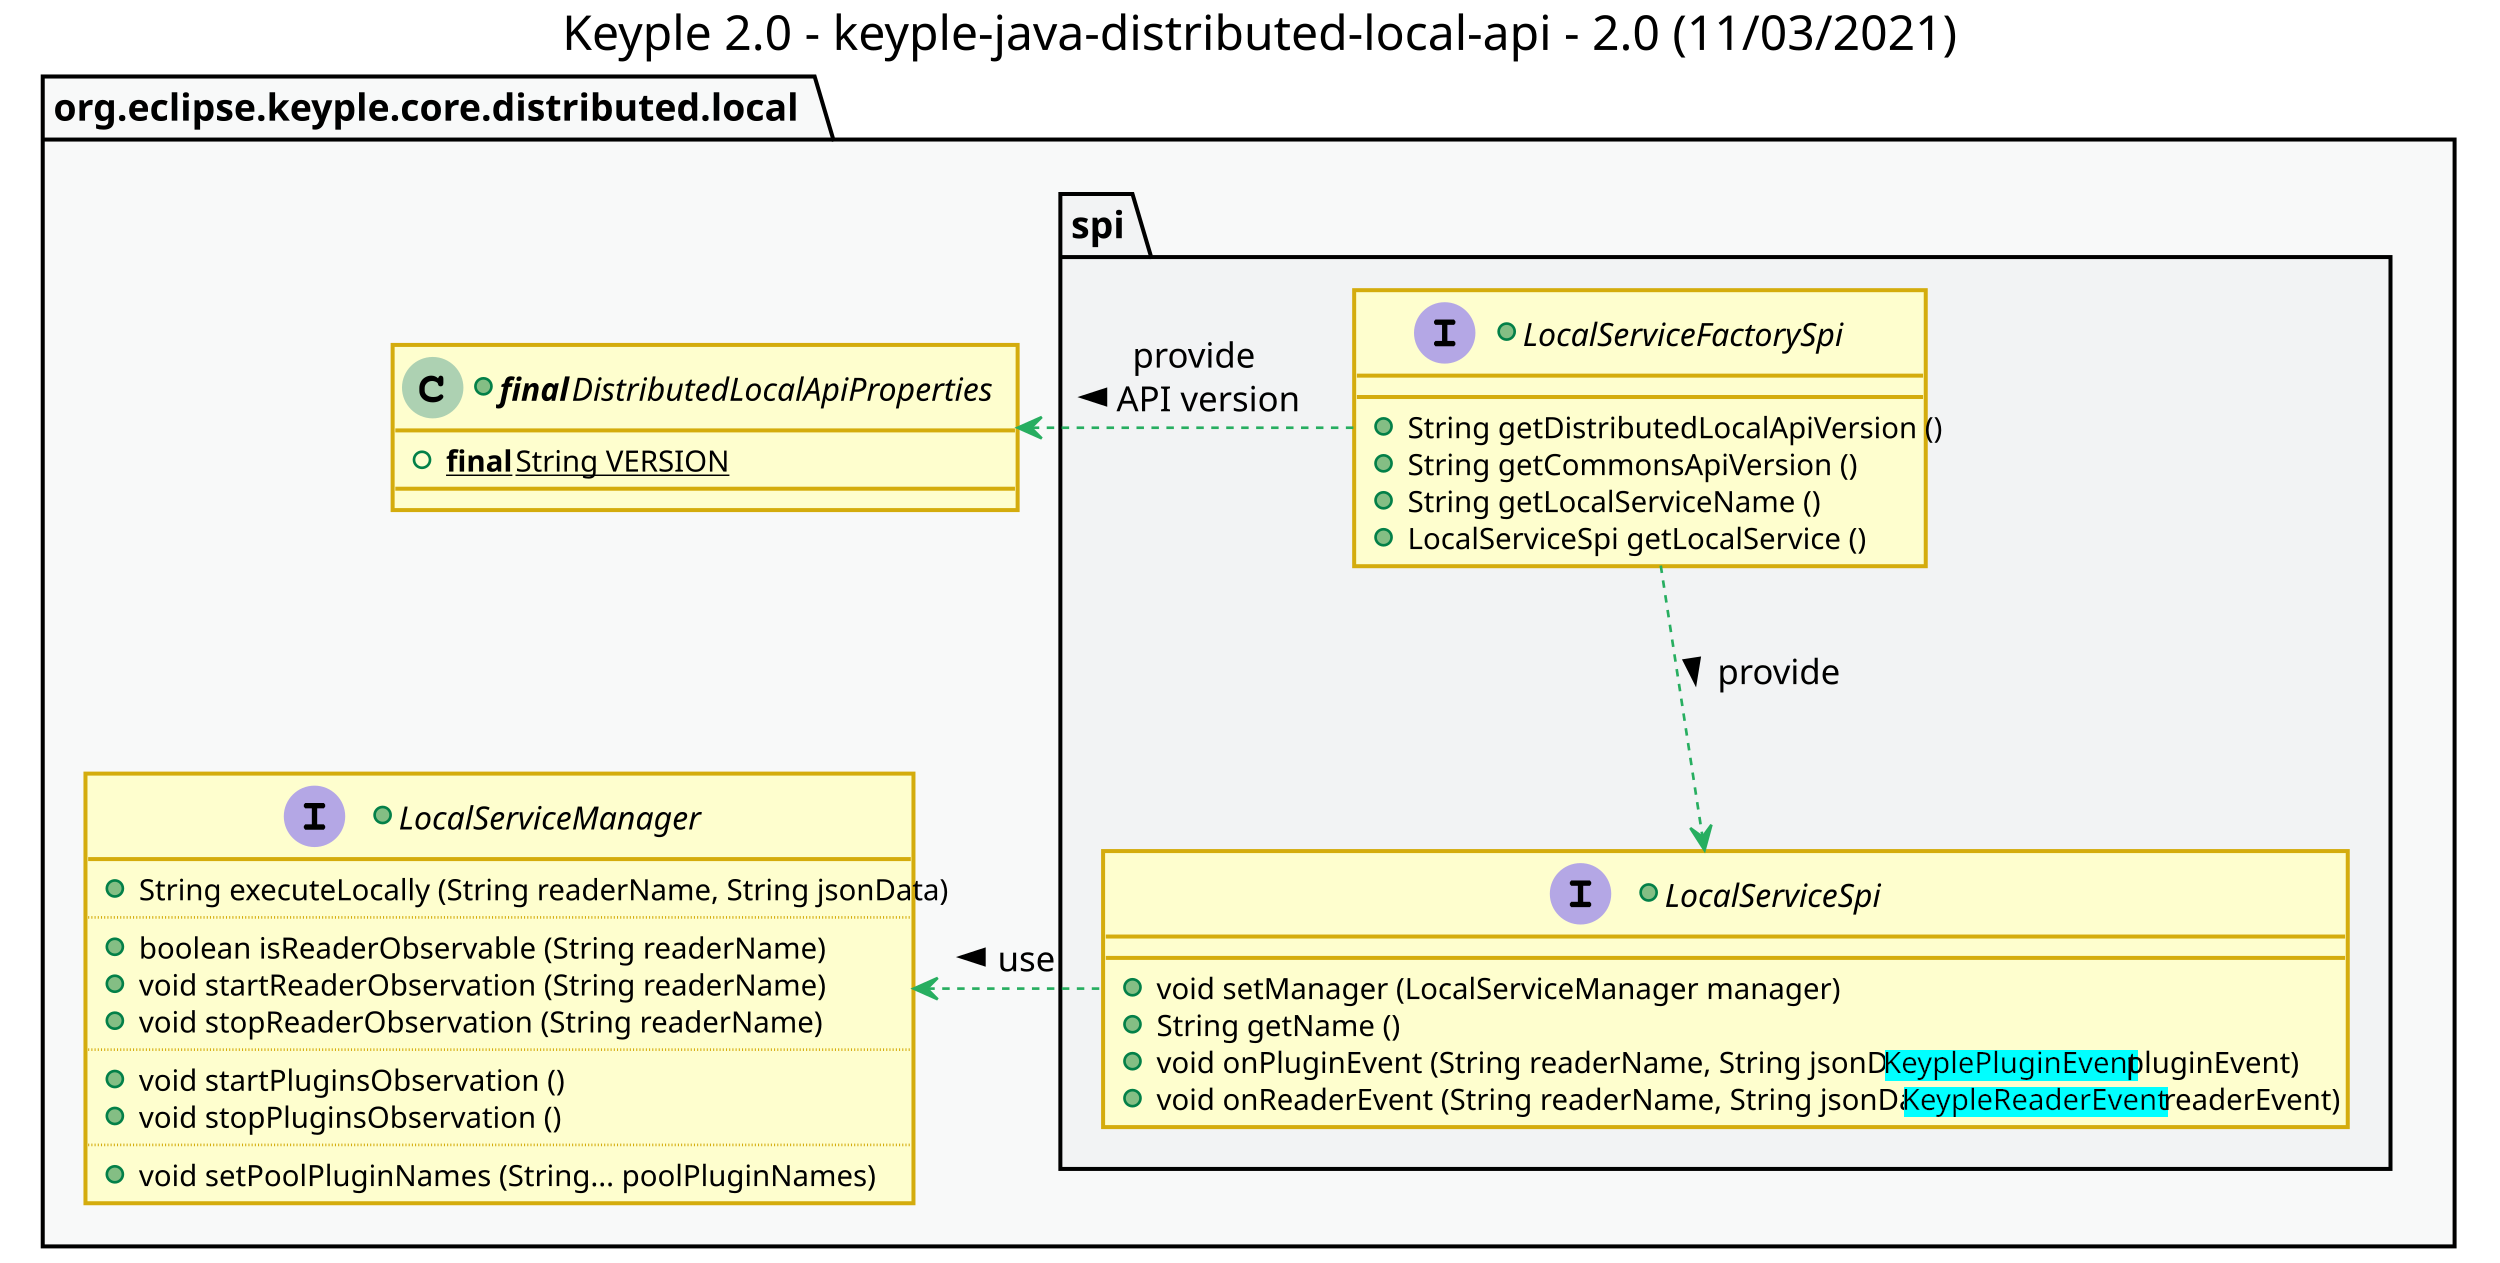
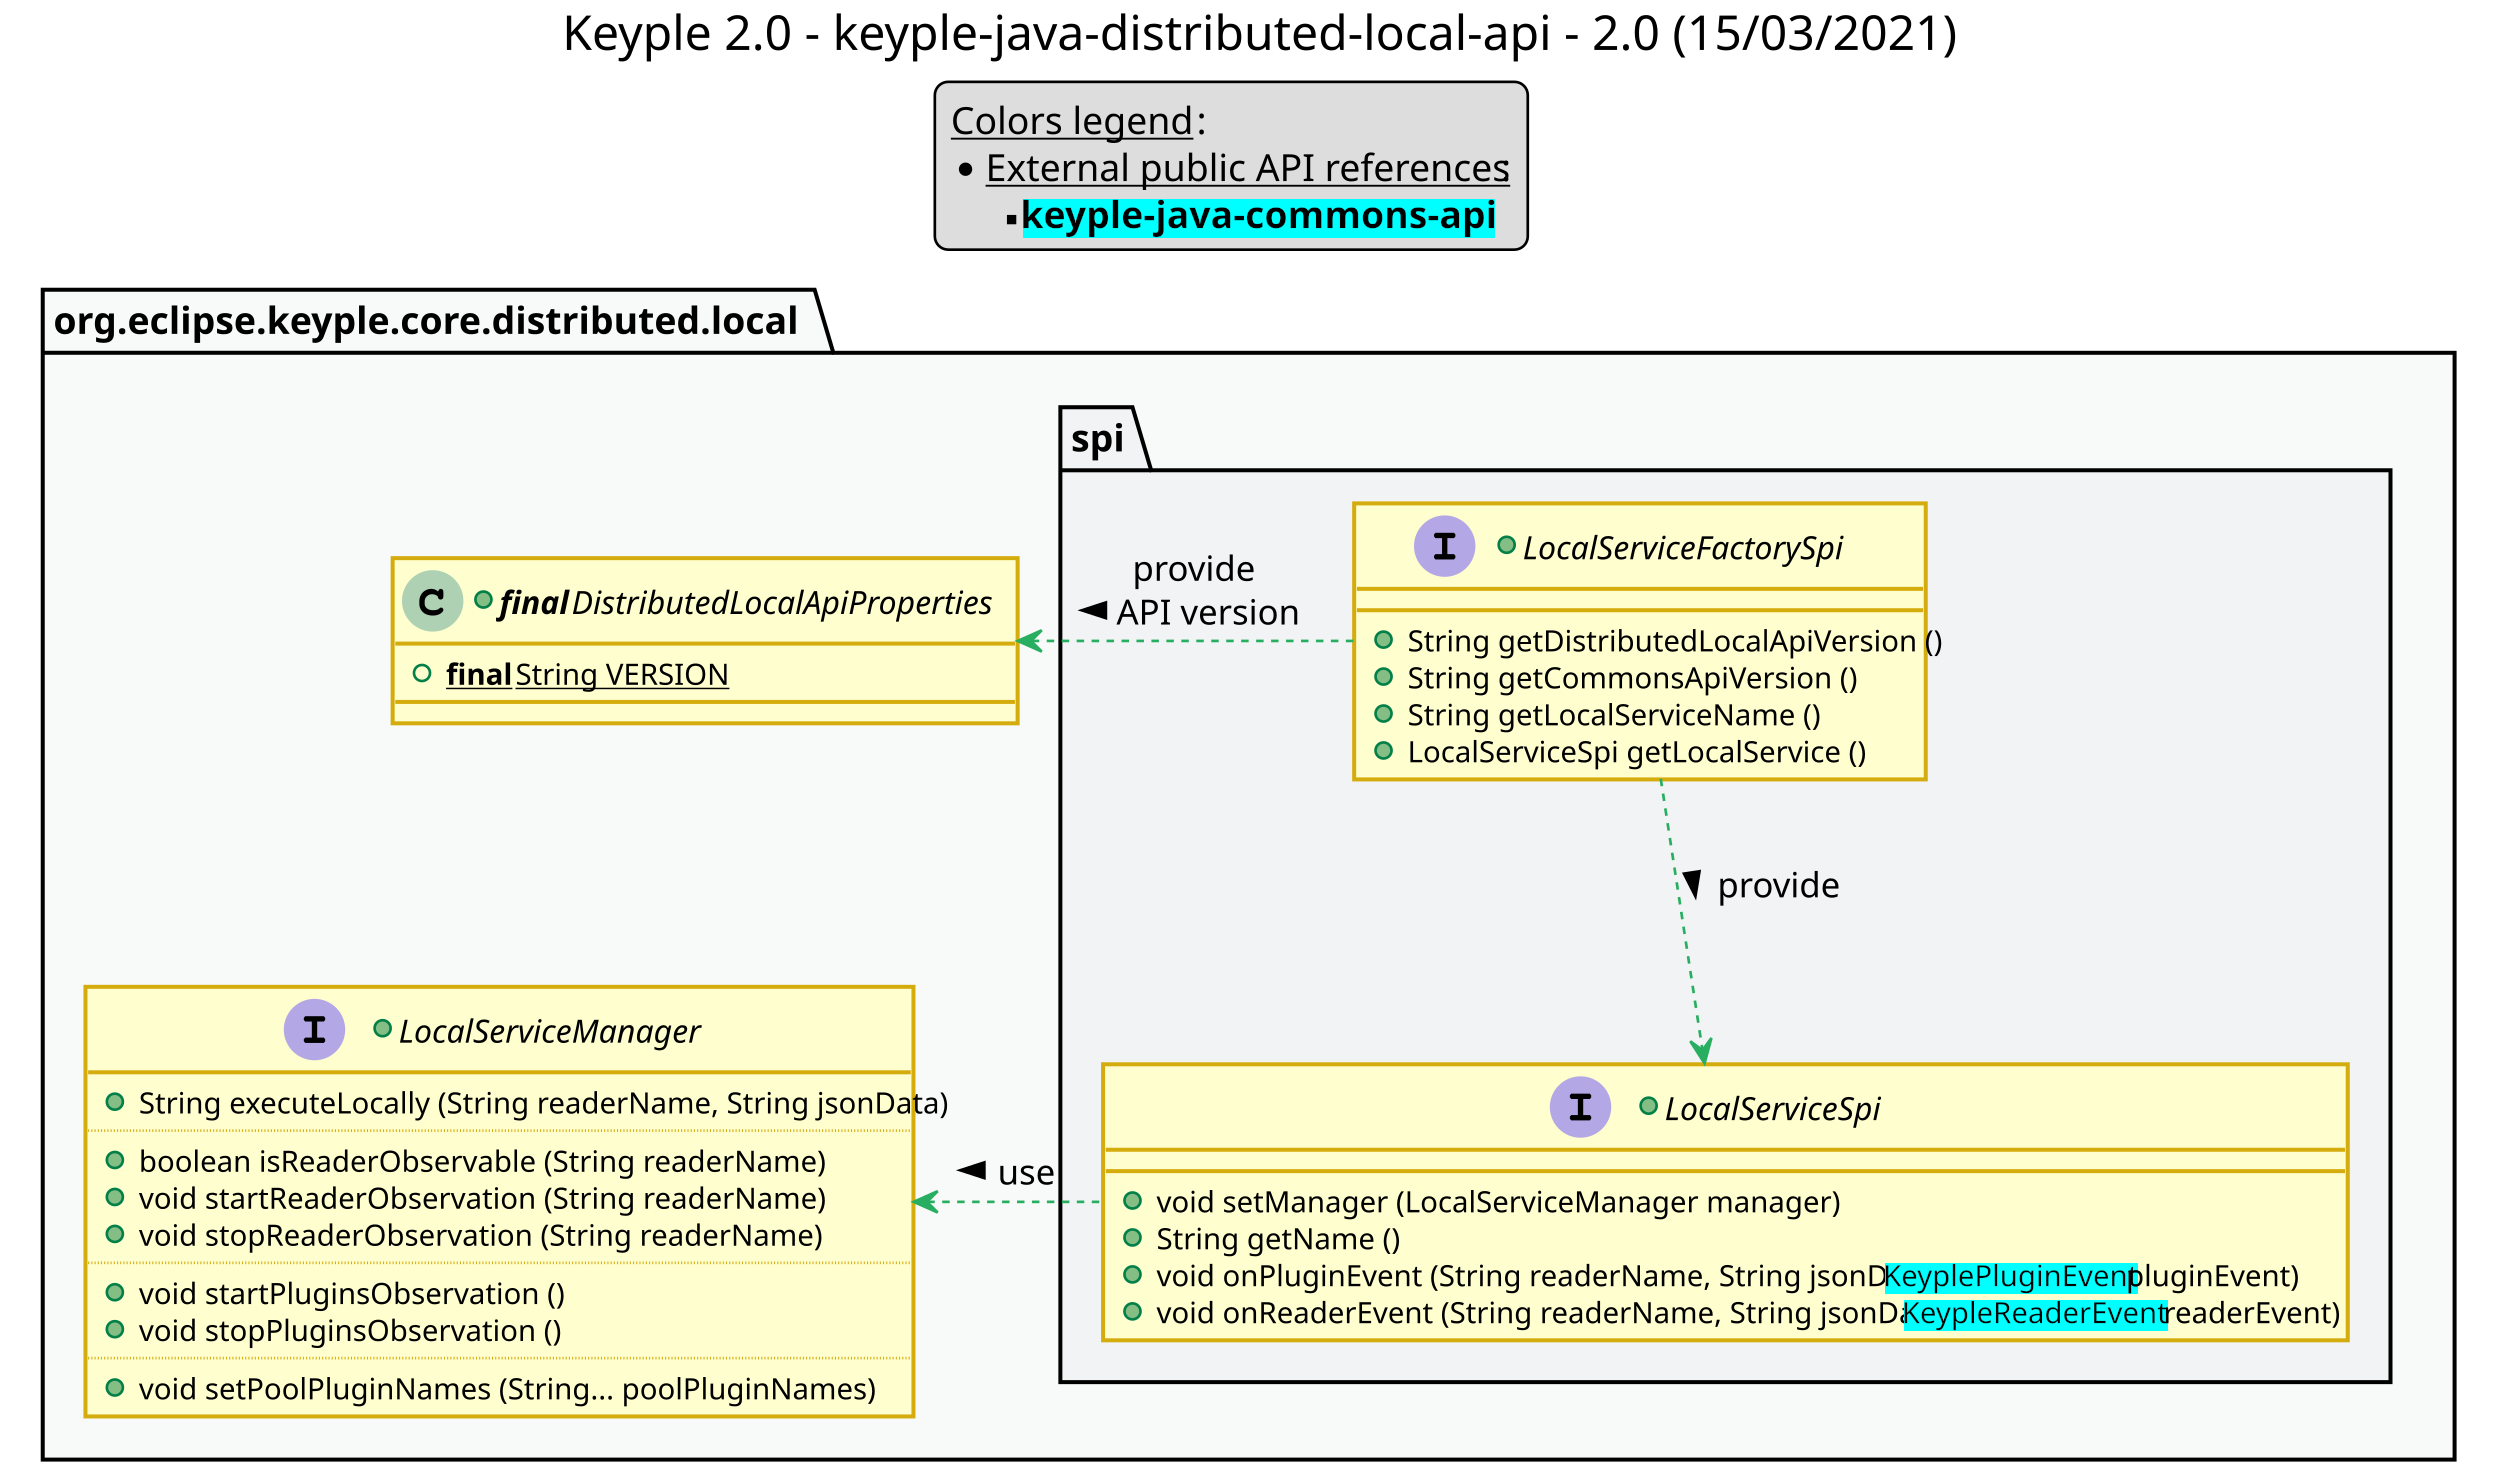
- <svg xmlns="http://www.w3.org/2000/svg" contentScriptType="application/ecmascript" contentStyleType="text/css" height="1182.5px" preserveAspectRatio="none" style="width:2340px;height:1182px;" version="1.1" viewBox="0 0 2340 1182" width="2340px" zoomAndPan="magnify">
+ <svg xmlns="http://www.w3.org/2000/svg" contentScriptType="application/ecmascript" contentStyleType="text/css" height="1382.5px" preserveAspectRatio="none" style="width:2340px;height:1382px;" version="1.1" viewBox="0 0 2340 1382" width="2340px" zoomAndPan="magnify">
  <defs>
-     <filter height="1" id="b11l2q1zc21hx70" width="1" x="0" y="0">
+     <filter height="1" id="b16iw90fgghw9x0" width="1" x="0" y="0">
      <feFlood flood-color="#00FFFF" result="flood" />
      <feComposite in="SourceGraphic" in2="flood" operator="over" />
    </filter>
  </defs>
  <g>
-     <text fill="#000000" font-family="sans-serif" font-size="45" lengthAdjust="spacing" textLength="1255" x="526.25" y="46.714">Keyple 2.0 - keyple-java-distributed-local-api - 2.0 (11/03/2021)</text>
-     <polygon fill="#F8F9F9" points="40,71.602,762.5,71.602,780,130.625,2297.5,130.625,2297.5,1166.602,40,1166.602,40,71.602" style="stroke:#000000;stroke-width:3.75;" />
-     <line style="stroke:#000000;stroke-width:3.75;" x1="40" x2="780" y1="130.625" y2="130.625" />
-     <text fill="#000000" font-family="sans-serif" font-size="35" font-weight="bold" lengthAdjust="spacing" textLength="707.5" x="50" y="112.935">org.eclipse.keyple.core.distributed.local</text>
-     <polygon fill="#F2F3F4" points="992.5,181.602,1060,181.602,1077.5,240.625,2237.5,240.625,2237.5,1094.102,992.5,1094.102,992.5,181.602" style="stroke:#000000;stroke-width:3.75;" />
-     <line style="stroke:#000000;stroke-width:3.75;" x1="992.5" x2="1077.5" y1="240.625" y2="240.625" />
-     <text fill="#000000" font-family="sans-serif" font-size="35" font-weight="bold" lengthAdjust="spacing" textLength="52.5" x="1002.5" y="222.935">spi</text>
-     <rect codeLine="48" fill="#FEFECE" height="154.59" id="ApiProperties" style="stroke:#D4AC0D;stroke-width:3.75;" width="585" x="367.5" y="322.852" />
-     <ellipse cx="405" cy="362.852" fill="#ADD1B2" rx="27.5" ry="27.5" style="stroke:#ADD1B2;stroke-width:2.5;" />
-     <path d="M410,354.102 Q410.508,352.852 411.094,352.227 Q411.68,351.602 412.344,351.602 Q413.516,351.602 414.258,352.305 Q415,353.008 415,354.648 L415,358.555 Q415,360.195 414.297,360.898 Q413.594,361.602 412.5,361.602 Q411.523,361.602 410.898,361.172 Q410.273,360.742 410,359.609 Q409.883,358.828 409.453,358.398 Q408.672,357.578 407.266,357.109 Q405.859,356.602 404.453,356.602 Q402.695,356.602 401.211,357.305 Q399.766,358.008 398.633,359.57 Q397.5,361.133 397.5,363.281 L397.5,365.586 Q397.5,368.164 399.609,369.883 Q401.719,371.602 405.469,371.602 Q407.695,371.602 409.258,371.094 Q410.156,370.82 411.172,369.922 Q411.836,369.414 412.188,369.258 Q412.539,369.102 412.969,369.102 Q413.789,369.102 414.375,369.766 Q415,370.391 415,371.289 Q415,372.148 414.141,373.164 Q412.891,374.648 410.898,375.469 Q408.281,376.602 405.078,376.602 Q401.328,376.602 398.32,375.117 Q395.898,373.945 394.18,371.406 Q392.5,368.867 392.5,365.859 L392.5,363.125 Q392.5,360 393.984,357.266 Q395.508,354.531 398.125,353.086 Q400.781,351.602 403.75,351.602 Q405.547,351.602 407.109,352.227 Q408.672,352.852 410,354.102 Z " fill="#000000" />
-     <ellipse cx="452.5" cy="361.602" fill="#84BE84" rx="7.5" ry="7.5" style="stroke:#038048;stroke-width:2.5;" />
-     <text fill="#000000" font-family="sans-serif" font-size="30" font-style="italic" font-weight="bold" lengthAdjust="spacing" textLength="60" x="467.5" y="375.127">final</text>
-     <text fill="#000000" font-family="sans-serif" font-size="30" font-style="italic" lengthAdjust="spacing" textLength="410" x="535" y="375.127">DistributedLocalApiProperties</text>
-     <line style="stroke:#D4AC0D;stroke-width:3.75;" x1="370" x2="950" y1="402.852" y2="402.852" />
-     <ellipse cx="395" cy="430.352" fill="none" rx="7.5" ry="7.5" style="stroke:#038048;stroke-width:2.5;" />
-     <text fill="#000000" font-family="sans-serif" font-size="27.5" font-weight="bold" lengthAdjust="spacing" text-decoration="underline" textLength="57.5" x="417.5" y="441.399">final</text>
-     <text fill="#000000" font-family="sans-serif" font-size="27.5" lengthAdjust="spacing" text-decoration="underline" textLength="190" x="482.5" y="441.399">String VERSION</text>
-     <line style="stroke:#D4AC0D;stroke-width:3.75;" x1="370" x2="950" y1="457.441" y2="457.441" />
-     <rect codeLine="51" fill="#FEFECE" height="402.129" id="LocalServiceManager" style="stroke:#D4AC0D;stroke-width:3.75;" width="775" x="80" y="724.102" />
-     <ellipse cx="294.375" cy="764.102" fill="#B4A7E5" rx="27.5" ry="27.5" style="stroke:#B4A7E5;stroke-width:2.5;" />
-     <path d="M296.875,756.602 L296.875,771.602 L301.875,771.602 L303.086,771.602 L304.375,773.164 L304.375,774.102 L304.375,775.039 L303.086,776.602 L301.875,776.602 L286.875,776.602 L285.664,776.602 L284.375,775.039 L284.375,774.102 L284.375,773.164 L285.664,771.602 L286.875,771.602 L291.875,771.602 L291.875,756.602 L286.875,756.602 L285.664,756.602 L284.375,755.039 L284.375,754.102 L284.375,753.164 L285.664,751.602 L286.875,751.602 L301.875,751.602 L303.086,751.602 L304.375,753.164 L304.375,754.102 L304.375,755.039 L303.086,756.602 L301.875,756.602 L296.875,756.602 Z " fill="#000000" />
-     <ellipse cx="358.125" cy="762.852" fill="#84BE84" rx="7.5" ry="7.5" style="stroke:#038048;stroke-width:2.5;" />
-     <text fill="#000000" font-family="sans-serif" font-size="30" font-style="italic" lengthAdjust="spacing" textLength="297.5" x="373.125" y="776.377">LocalServiceManager</text>
-     <line style="stroke:#D4AC0D;stroke-width:3.75;" x1="82.5" x2="852.5" y1="804.102" y2="804.102" />
-     <ellipse cx="107.5" cy="831.602" fill="#84BE84" rx="7.5" ry="7.5" style="stroke:#038048;stroke-width:2.5;" />
-     <text fill="#000000" font-family="sans-serif" font-size="27.5" lengthAdjust="spacing" textLength="710" x="130" y="842.649">String executeLocally (String readerName, String jsonData)</text>
-     <line style="stroke:#D4AC0D;stroke-width:2.5;stroke-dasharray:1.0,2.0;" x1="82.5" x2="852.5" y1="858.691" y2="858.691" />
-     <ellipse cx="107.5" cy="886.191" fill="#84BE84" rx="7.5" ry="7.5" style="stroke:#038048;stroke-width:2.5;" />
-     <text fill="#000000" font-family="sans-serif" font-size="27.5" lengthAdjust="spacing" textLength="602.5" x="130" y="897.239">boolean isReaderObservable (String readerName)</text>
-     <ellipse cx="107.5" cy="920.781" fill="#84BE84" rx="7.5" ry="7.5" style="stroke:#038048;stroke-width:2.5;" />
-     <text fill="#000000" font-family="sans-serif" font-size="27.5" lengthAdjust="spacing" textLength="600" x="130" y="931.829">void startReaderObservation (String readerName)</text>
-     <ellipse cx="107.5" cy="955.371" fill="#84BE84" rx="7.5" ry="7.5" style="stroke:#038048;stroke-width:2.5;" />
-     <text fill="#000000" font-family="sans-serif" font-size="27.5" lengthAdjust="spacing" textLength="597.5" x="130" y="966.418">void stopReaderObservation (String readerName)</text>
-     <line style="stroke:#D4AC0D;stroke-width:2.5;stroke-dasharray:1.0,2.0;" x1="82.5" x2="852.5" y1="982.461" y2="982.461" />
-     <ellipse cx="107.5" cy="1009.961" fill="#84BE84" rx="7.5" ry="7.5" style="stroke:#038048;stroke-width:2.5;" />
-     <text fill="#000000" font-family="sans-serif" font-size="27.5" lengthAdjust="spacing" textLength="372.5" x="130" y="1021.008">void startPluginsObservation ()</text>
-     <ellipse cx="107.5" cy="1044.551" fill="#84BE84" rx="7.5" ry="7.5" style="stroke:#038048;stroke-width:2.5;" />
-     <text fill="#000000" font-family="sans-serif" font-size="27.5" lengthAdjust="spacing" textLength="370" x="130" y="1055.598">void stopPluginsObservation ()</text>
-     <line style="stroke:#D4AC0D;stroke-width:2.5;stroke-dasharray:1.0,2.0;" x1="82.5" x2="852.5" y1="1071.641" y2="1071.641" />
-     <ellipse cx="107.5" cy="1099.141" fill="#84BE84" rx="7.5" ry="7.5" style="stroke:#038048;stroke-width:2.5;" />
-     <text fill="#000000" font-family="sans-serif" font-size="27.5" lengthAdjust="spacing" textLength="627.5" x="130" y="1110.188">void setPoolPluginNames (String... poolPluginNames)</text>
-     <rect codeLine="64" fill="#FEFECE" height="258.359" id="LocalServiceFactorySpi" style="stroke:#D4AC0D;stroke-width:3.75;" width="535" x="1267.5" y="271.602" />
-     <ellipse cx="1352.25" cy="311.602" fill="#B4A7E5" rx="27.5" ry="27.5" style="stroke:#B4A7E5;stroke-width:2.5;" />
-     <path d="M1354.75,304.102 L1354.75,319.102 L1359.75,319.102 L1360.961,319.102 L1362.25,320.664 L1362.25,321.602 L1362.25,322.539 L1360.961,324.102 L1359.75,324.102 L1344.75,324.102 L1343.539,324.102 L1342.25,322.539 L1342.25,321.602 L1342.25,320.664 L1343.539,319.102 L1344.75,319.102 L1349.75,319.102 L1349.75,304.102 L1344.75,304.102 L1343.539,304.102 L1342.25,302.539 L1342.25,301.602 L1342.25,300.664 L1343.539,299.102 L1344.75,299.102 L1359.75,299.102 L1360.961,299.102 L1362.25,300.664 L1362.25,301.602 L1362.25,302.539 L1360.961,304.102 L1359.75,304.102 L1354.75,304.102 Z " fill="#000000" />
-     <ellipse cx="1410.25" cy="310.352" fill="#84BE84" rx="7.5" ry="7.5" style="stroke:#038048;stroke-width:2.5;" />
-     <text fill="#000000" font-family="sans-serif" font-size="30" font-style="italic" lengthAdjust="spacing" textLength="322.5" x="1425.25" y="323.877">LocalServiceFactorySpi</text>
-     <line style="stroke:#D4AC0D;stroke-width:3.75;" x1="1270" x2="1800" y1="351.602" y2="351.602" />
-     <line style="stroke:#D4AC0D;stroke-width:3.75;" x1="1270" x2="1800" y1="371.602" y2="371.602" />
-     <ellipse cx="1295" cy="399.102" fill="#84BE84" rx="7.5" ry="7.5" style="stroke:#038048;stroke-width:2.5;" />
-     <text fill="#000000" font-family="sans-serif" font-size="27.5" lengthAdjust="spacing" textLength="470" x="1317.5" y="410.149">String getDistributedLocalApiVersion ()</text>
-     <ellipse cx="1295" cy="433.691" fill="#84BE84" rx="7.5" ry="7.5" style="stroke:#038048;stroke-width:2.5;" />
-     <text fill="#000000" font-family="sans-serif" font-size="27.5" lengthAdjust="spacing" textLength="395" x="1317.5" y="444.739">String getCommonsApiVersion ()</text>
-     <ellipse cx="1295" cy="468.281" fill="#84BE84" rx="7.5" ry="7.5" style="stroke:#038048;stroke-width:2.5;" />
-     <text fill="#000000" font-family="sans-serif" font-size="27.5" lengthAdjust="spacing" textLength="367.5" x="1317.5" y="479.329">String getLocalServiceName ()</text>
-     <ellipse cx="1295" cy="502.871" fill="#84BE84" rx="7.5" ry="7.5" style="stroke:#038048;stroke-width:2.5;" />
-     <text fill="#000000" font-family="sans-serif" font-size="27.5" lengthAdjust="spacing" textLength="425" x="1317.5" y="513.918">LocalServiceSpi getLocalService ()</text>
-     <rect codeLine="70" fill="#FEFECE" height="258.359" id="LocalServiceSpi" style="stroke:#D4AC0D;stroke-width:3.75;" width="1165" x="1032.5" y="796.602" />
-     <ellipse cx="1479.375" cy="836.602" fill="#B4A7E5" rx="27.5" ry="27.5" style="stroke:#B4A7E5;stroke-width:2.5;" />
-     <path d="M1481.875,829.102 L1481.875,844.102 L1486.875,844.102 L1488.086,844.102 L1489.375,845.664 L1489.375,846.602 L1489.375,847.539 L1488.086,849.102 L1486.875,849.102 L1471.875,849.102 L1470.664,849.102 L1469.375,847.539 L1469.375,846.602 L1469.375,845.664 L1470.664,844.102 L1471.875,844.102 L1476.875,844.102 L1476.875,829.102 L1471.875,829.102 L1470.664,829.102 L1469.375,827.539 L1469.375,826.602 L1469.375,825.664 L1470.664,824.102 L1471.875,824.102 L1486.875,824.102 L1488.086,824.102 L1489.375,825.664 L1489.375,826.602 L1489.375,827.539 L1488.086,829.102 L1486.875,829.102 L1481.875,829.102 Z " fill="#000000" />
-     <ellipse cx="1543.125" cy="835.352" fill="#84BE84" rx="7.5" ry="7.5" style="stroke:#038048;stroke-width:2.5;" />
-     <text fill="#000000" font-family="sans-serif" font-size="30" font-style="italic" lengthAdjust="spacing" textLength="222.5" x="1558.125" y="848.877">LocalServiceSpi</text>
-     <line style="stroke:#D4AC0D;stroke-width:3.75;" x1="1035" x2="2195" y1="876.602" y2="876.602" />
-     <line style="stroke:#D4AC0D;stroke-width:3.75;" x1="1035" x2="2195" y1="896.602" y2="896.602" />
-     <ellipse cx="1060" cy="924.102" fill="#84BE84" rx="7.5" ry="7.5" style="stroke:#038048;stroke-width:2.5;" />
-     <text fill="#000000" font-family="sans-serif" font-size="27.5" lengthAdjust="spacing" textLength="602.5" x="1082.5" y="935.149">void setManager (LocalServiceManager manager)</text>
-     <ellipse cx="1060" cy="958.691" fill="#84BE84" rx="7.5" ry="7.5" style="stroke:#038048;stroke-width:2.5;" />
-     <text fill="#000000" font-family="sans-serif" font-size="27.5" lengthAdjust="spacing" textLength="210" x="1082.5" y="969.739">String getName ()</text>
-     <ellipse cx="1060" cy="993.281" fill="#84BE84" rx="7.5" ry="7.5" style="stroke:#038048;stroke-width:2.5;" />
-     <text fill="#000000" font-family="sans-serif" font-size="27.5" lengthAdjust="spacing" textLength="672.5" x="1082.5" y="1004.329">void onPluginEvent (String readerName, String jsonData,</text>
-     <text fill="#000000" filter="url(#b11l2q1zc21hx70)" font-family="sans-serif" font-size="27.5" lengthAdjust="spacing" textLength="220" x="1762.5" y="1004.329">KeyplePluginEvent</text>
-     <text fill="#000000" font-family="sans-serif" font-size="27.5" lengthAdjust="spacing" textLength="147.5" x="1990" y="1004.329">pluginEvent)</text>
-     <ellipse cx="1060" cy="1027.871" fill="#84BE84" rx="7.5" ry="7.5" style="stroke:#038048;stroke-width:2.5;" />
-     <text fill="#000000" font-family="sans-serif" font-size="27.5" lengthAdjust="spacing" textLength="690" x="1082.5" y="1038.918">void onReaderEvent (String readerName, String jsonData,</text>
-     <text fill="#000000" filter="url(#b11l2q1zc21hx70)" font-family="sans-serif" font-size="27.5" lengthAdjust="spacing" textLength="237.5" x="1780" y="1038.918">KeypleReaderEvent</text>
-     <text fill="#000000" font-family="sans-serif" font-size="27.5" lengthAdjust="spacing" textLength="157.5" x="2025" y="1038.918">readerEvent)</text>
-     <path codeLine="81" d="M965.737,400.352 C1063.892,400.352 1171.807,400.352 1267.04,400.352 " fill="none" id="ApiProperties-backto-LocalServiceFactorySpi" style="stroke:#27AE60;stroke-width:2.5;stroke-dasharray:7.0,7.0;" />
-     <polygon fill="#27AE60" points="952.58,400.352,975.08,410.352,965.08,400.352,975.08,390.352,952.58,400.352" style="stroke:#27AE60;stroke-width:2.5;" />
-     <text fill="#000000" font-family="sans-serif" font-size="32.5" lengthAdjust="spacing" textLength="100" x="1060" y="344.089">provide</text>
-     <polygon fill="#000000" points="1012.5,371.67,1035.113,379.017,1035.113,364.323,1012.5,371.67" style="stroke:#000000;stroke-width:2.5;" />
-     <text fill="#000000" font-family="sans-serif" font-size="32.5" lengthAdjust="spacing" textLength="162.5" x="1045" y="384.968">API version</text>
-     <path codeLine="82" d="M1554.467,529.394 C1566.277,606.154 1581.362,704.212 1593.52,783.229 " fill="none" id="LocalServiceFactorySpi-to-LocalServiceSpi" style="stroke:#27AE60;stroke-width:2.5;stroke-dasharray:7.0,7.0;" />
-     <polygon fill="#27AE60" points="1595.445,795.742,1601.902,771.981,1593.541,783.387,1582.135,775.027,1595.445,795.742" style="stroke:#27AE60;stroke-width:2.5;" />
-     <polygon fill="#000000" points="1586.901,639.396,1590.724,615.929,1576.2,618.163,1586.901,639.396" style="stroke:#000000;stroke-width:2.5;" />
-     <text fill="#000000" font-family="sans-serif" font-size="32.5" lengthAdjust="spacing" textLength="100" x="1607.5" y="640.339">provide</text>
-     <path codeLine="84" d="M867.908,925.352 C920.957,925.352 976.192,925.352 1031.545,925.352 " fill="none" id="LocalServiceManager-backto-LocalServiceSpi" style="stroke:#27AE60;stroke-width:2.5;stroke-dasharray:7.0,7.0;" />
-     <polygon fill="#27AE60" points="855.19,925.352,877.69,935.352,867.69,925.352,877.69,915.352,855.19,925.352" style="stroke:#27AE60;stroke-width:2.5;" />
-     <polygon fill="#000000" points="898.75,895.791,921.363,903.138,921.363,888.444,898.75,895.791" style="stroke:#000000;stroke-width:2.5;" />
-     <text fill="#000000" font-family="sans-serif" font-size="32.5" lengthAdjust="spacing" textLength="52.5" x="933.75" y="909.089">use</text>
+     <text fill="#000000" font-family="sans-serif" font-size="45" lengthAdjust="spacing" textLength="1255" x="526.25" y="46.714">Keyple 2.0 - keyple-java-distributed-local-api - 2.0 (15/03/2021)</text>
+     <rect fill="#DDDDDD" height="157.07" rx="12.5" ry="12.5" style="stroke:#000000;stroke-width:2.5;" width="555" x="875" y="76.602" />
+     <text fill="#000000" font-family="sans-serif" font-size="35" lengthAdjust="spacing" text-decoration="underline" textLength="220" x="890" y="125.435">Colors legend</text>
+     <text fill="#000000" font-family="sans-serif" font-size="35" lengthAdjust="spacing" textLength="10" x="1120" y="125.435">:</text>
+     <ellipse cx="903.75" cy="158.398" fill="#000000" rx="6.25" ry="6.25" style="stroke:#000000;stroke-width:0.0;" />
+     <text fill="#000000" font-family="sans-serif" font-size="35" lengthAdjust="spacing" text-decoration="underline" textLength="472.5" x="922.5" y="169.458">External public API references</text>
+     <text fill="#000000" font-family="sans-serif" font-size="35" lengthAdjust="spacing" textLength="10" x="1405" y="169.458">:</text>
+     <rect fill="#000000" height="8.75" style="stroke:#000000;stroke-width:0.0;" width="8.75" x="942.5" y="201.172" />
+     <text fill="#000000" filter="url(#b16iw90fgghw9x0)" font-family="sans-serif" font-size="35" font-weight="bold" lengthAdjust="spacing" textLength="445" x="955" y="213.481">keyple-java-commons-api</text>
+     <polygon fill="#F8F9F9" points="40,271.172,762.5,271.172,780,330.195,2297.5,330.195,2297.5,1366.172,40,1366.172,40,271.172" style="stroke:#000000;stroke-width:3.75;" />
+     <line style="stroke:#000000;stroke-width:3.75;" x1="40" x2="780" y1="330.195" y2="330.195" />
+     <text fill="#000000" font-family="sans-serif" font-size="35" font-weight="bold" lengthAdjust="spacing" textLength="707.5" x="50" y="312.505">org.eclipse.keyple.core.distributed.local</text>
+     <polygon fill="#F2F3F4" points="992.5,381.172,1060,381.172,1077.5,440.195,2237.5,440.195,2237.5,1293.672,992.5,1293.672,992.5,381.172" style="stroke:#000000;stroke-width:3.75;" />
+     <line style="stroke:#000000;stroke-width:3.75;" x1="992.5" x2="1077.5" y1="440.195" y2="440.195" />
+     <text fill="#000000" font-family="sans-serif" font-size="35" font-weight="bold" lengthAdjust="spacing" textLength="52.5" x="1002.5" y="422.505">spi</text>
+     <rect codeLine="54" fill="#FEFECE" height="154.59" id="ApiProperties" style="stroke:#D4AC0D;stroke-width:3.75;" width="585" x="367.5" y="522.422" />
+     <ellipse cx="405" cy="562.422" fill="#ADD1B2" rx="27.5" ry="27.5" style="stroke:#ADD1B2;stroke-width:2.5;" />
+     <path d="M410,553.672 Q410.508,552.422 411.094,551.797 Q411.68,551.172 412.344,551.172 Q413.516,551.172 414.258,551.875 Q415,552.578 415,554.219 L415,558.125 Q415,559.766 414.297,560.469 Q413.594,561.172 412.5,561.172 Q411.523,561.172 410.898,560.742 Q410.273,560.312 410,559.18 Q409.883,558.398 409.453,557.969 Q408.672,557.148 407.266,556.68 Q405.859,556.172 404.453,556.172 Q402.695,556.172 401.211,556.875 Q399.766,557.578 398.633,559.141 Q397.5,560.703 397.5,562.852 L397.5,565.156 Q397.5,567.734 399.609,569.453 Q401.719,571.172 405.469,571.172 Q407.695,571.172 409.258,570.664 Q410.156,570.391 411.172,569.492 Q411.836,568.984 412.188,568.828 Q412.539,568.672 412.969,568.672 Q413.789,568.672 414.375,569.336 Q415,569.961 415,570.859 Q415,571.719 414.141,572.734 Q412.891,574.219 410.898,575.039 Q408.281,576.172 405.078,576.172 Q401.328,576.172 398.32,574.688 Q395.898,573.516 394.18,570.977 Q392.5,568.438 392.5,565.43 L392.5,562.695 Q392.5,559.57 393.984,556.836 Q395.508,554.102 398.125,552.656 Q400.781,551.172 403.75,551.172 Q405.547,551.172 407.109,551.797 Q408.672,552.422 410,553.672 Z " fill="#000000" />
+     <ellipse cx="452.5" cy="561.172" fill="#84BE84" rx="7.5" ry="7.5" style="stroke:#038048;stroke-width:2.5;" />
+     <text fill="#000000" font-family="sans-serif" font-size="30" font-style="italic" font-weight="bold" lengthAdjust="spacing" textLength="60" x="467.5" y="574.697">final</text>
+     <text fill="#000000" font-family="sans-serif" font-size="30" font-style="italic" lengthAdjust="spacing" textLength="410" x="535" y="574.697">DistributedLocalApiProperties</text>
+     <line style="stroke:#D4AC0D;stroke-width:3.75;" x1="370" x2="950" y1="602.422" y2="602.422" />
+     <ellipse cx="395" cy="629.922" fill="none" rx="7.5" ry="7.5" style="stroke:#038048;stroke-width:2.5;" />
+     <text fill="#000000" font-family="sans-serif" font-size="27.5" font-weight="bold" lengthAdjust="spacing" text-decoration="underline" textLength="57.5" x="417.5" y="640.969">final</text>
+     <text fill="#000000" font-family="sans-serif" font-size="27.5" lengthAdjust="spacing" text-decoration="underline" textLength="190" x="482.5" y="640.969">String VERSION</text>
+     <line style="stroke:#D4AC0D;stroke-width:3.75;" x1="370" x2="950" y1="657.012" y2="657.012" />
+     <rect codeLine="57" fill="#FEFECE" height="402.129" id="LocalServiceManager" style="stroke:#D4AC0D;stroke-width:3.75;" width="775" x="80" y="923.672" />
+     <ellipse cx="294.375" cy="963.672" fill="#B4A7E5" rx="27.5" ry="27.5" style="stroke:#B4A7E5;stroke-width:2.5;" />
+     <path d="M296.875,956.172 L296.875,971.172 L301.875,971.172 L303.086,971.172 L304.375,972.734 L304.375,973.672 L304.375,974.609 L303.086,976.172 L301.875,976.172 L286.875,976.172 L285.664,976.172 L284.375,974.609 L284.375,973.672 L284.375,972.734 L285.664,971.172 L286.875,971.172 L291.875,971.172 L291.875,956.172 L286.875,956.172 L285.664,956.172 L284.375,954.609 L284.375,953.672 L284.375,952.734 L285.664,951.172 L286.875,951.172 L301.875,951.172 L303.086,951.172 L304.375,952.734 L304.375,953.672 L304.375,954.609 L303.086,956.172 L301.875,956.172 L296.875,956.172 Z " fill="#000000" />
+     <ellipse cx="358.125" cy="962.422" fill="#84BE84" rx="7.5" ry="7.5" style="stroke:#038048;stroke-width:2.5;" />
+     <text fill="#000000" font-family="sans-serif" font-size="30" font-style="italic" lengthAdjust="spacing" textLength="297.5" x="373.125" y="975.947">LocalServiceManager</text>
+     <line style="stroke:#D4AC0D;stroke-width:3.75;" x1="82.5" x2="852.5" y1="1003.672" y2="1003.672" />
+     <ellipse cx="107.5" cy="1031.172" fill="#84BE84" rx="7.5" ry="7.5" style="stroke:#038048;stroke-width:2.5;" />
+     <text fill="#000000" font-family="sans-serif" font-size="27.5" lengthAdjust="spacing" textLength="710" x="130" y="1042.219">String executeLocally (String readerName, String jsonData)</text>
+     <line style="stroke:#D4AC0D;stroke-width:2.5;stroke-dasharray:1.0,2.0;" x1="82.5" x2="852.5" y1="1058.262" y2="1058.262" />
+     <ellipse cx="107.5" cy="1085.762" fill="#84BE84" rx="7.5" ry="7.5" style="stroke:#038048;stroke-width:2.5;" />
+     <text fill="#000000" font-family="sans-serif" font-size="27.5" lengthAdjust="spacing" textLength="602.5" x="130" y="1096.809">boolean isReaderObservable (String readerName)</text>
+     <ellipse cx="107.5" cy="1120.352" fill="#84BE84" rx="7.5" ry="7.5" style="stroke:#038048;stroke-width:2.5;" />
+     <text fill="#000000" font-family="sans-serif" font-size="27.5" lengthAdjust="spacing" textLength="600" x="130" y="1131.399">void startReaderObservation (String readerName)</text>
+     <ellipse cx="107.5" cy="1154.941" fill="#84BE84" rx="7.5" ry="7.5" style="stroke:#038048;stroke-width:2.5;" />
+     <text fill="#000000" font-family="sans-serif" font-size="27.5" lengthAdjust="spacing" textLength="597.5" x="130" y="1165.989">void stopReaderObservation (String readerName)</text>
+     <line style="stroke:#D4AC0D;stroke-width:2.5;stroke-dasharray:1.0,2.0;" x1="82.5" x2="852.5" y1="1182.031" y2="1182.031" />
+     <ellipse cx="107.5" cy="1209.531" fill="#84BE84" rx="7.5" ry="7.5" style="stroke:#038048;stroke-width:2.5;" />
+     <text fill="#000000" font-family="sans-serif" font-size="27.5" lengthAdjust="spacing" textLength="372.5" x="130" y="1220.579">void startPluginsObservation ()</text>
+     <ellipse cx="107.5" cy="1244.121" fill="#84BE84" rx="7.5" ry="7.5" style="stroke:#038048;stroke-width:2.5;" />
+     <text fill="#000000" font-family="sans-serif" font-size="27.5" lengthAdjust="spacing" textLength="370" x="130" y="1255.168">void stopPluginsObservation ()</text>
+     <line style="stroke:#D4AC0D;stroke-width:2.5;stroke-dasharray:1.0,2.0;" x1="82.5" x2="852.5" y1="1271.211" y2="1271.211" />
+     <ellipse cx="107.5" cy="1298.711" fill="#84BE84" rx="7.5" ry="7.5" style="stroke:#038048;stroke-width:2.5;" />
+     <text fill="#000000" font-family="sans-serif" font-size="27.5" lengthAdjust="spacing" textLength="627.5" x="130" y="1309.758">void setPoolPluginNames (String... poolPluginNames)</text>
+     <rect codeLine="70" fill="#FEFECE" height="258.359" id="LocalServiceFactorySpi" style="stroke:#D4AC0D;stroke-width:3.75;" width="535" x="1267.5" y="471.172" />
+     <ellipse cx="1352.25" cy="511.172" fill="#B4A7E5" rx="27.5" ry="27.5" style="stroke:#B4A7E5;stroke-width:2.5;" />
+     <path d="M1354.75,503.672 L1354.75,518.672 L1359.75,518.672 L1360.961,518.672 L1362.25,520.234 L1362.25,521.172 L1362.25,522.109 L1360.961,523.672 L1359.75,523.672 L1344.75,523.672 L1343.539,523.672 L1342.25,522.109 L1342.25,521.172 L1342.25,520.234 L1343.539,518.672 L1344.75,518.672 L1349.75,518.672 L1349.75,503.672 L1344.75,503.672 L1343.539,503.672 L1342.25,502.109 L1342.25,501.172 L1342.25,500.234 L1343.539,498.672 L1344.75,498.672 L1359.75,498.672 L1360.961,498.672 L1362.25,500.234 L1362.25,501.172 L1362.25,502.109 L1360.961,503.672 L1359.75,503.672 L1354.75,503.672 Z " fill="#000000" />
+     <ellipse cx="1410.25" cy="509.922" fill="#84BE84" rx="7.5" ry="7.5" style="stroke:#038048;stroke-width:2.5;" />
+     <text fill="#000000" font-family="sans-serif" font-size="30" font-style="italic" lengthAdjust="spacing" textLength="322.5" x="1425.25" y="523.447">LocalServiceFactorySpi</text>
+     <line style="stroke:#D4AC0D;stroke-width:3.75;" x1="1270" x2="1800" y1="551.172" y2="551.172" />
+     <line style="stroke:#D4AC0D;stroke-width:3.75;" x1="1270" x2="1800" y1="571.172" y2="571.172" />
+     <ellipse cx="1295" cy="598.672" fill="#84BE84" rx="7.5" ry="7.5" style="stroke:#038048;stroke-width:2.5;" />
+     <text fill="#000000" font-family="sans-serif" font-size="27.5" lengthAdjust="spacing" textLength="470" x="1317.5" y="609.719">String getDistributedLocalApiVersion ()</text>
+     <ellipse cx="1295" cy="633.262" fill="#84BE84" rx="7.5" ry="7.5" style="stroke:#038048;stroke-width:2.5;" />
+     <text fill="#000000" font-family="sans-serif" font-size="27.5" lengthAdjust="spacing" textLength="395" x="1317.5" y="644.309">String getCommonsApiVersion ()</text>
+     <ellipse cx="1295" cy="667.852" fill="#84BE84" rx="7.5" ry="7.5" style="stroke:#038048;stroke-width:2.5;" />
+     <text fill="#000000" font-family="sans-serif" font-size="27.5" lengthAdjust="spacing" textLength="367.5" x="1317.5" y="678.899">String getLocalServiceName ()</text>
+     <ellipse cx="1295" cy="702.441" fill="#84BE84" rx="7.5" ry="7.5" style="stroke:#038048;stroke-width:2.5;" />
+     <text fill="#000000" font-family="sans-serif" font-size="27.5" lengthAdjust="spacing" textLength="425" x="1317.5" y="713.489">LocalServiceSpi getLocalService ()</text>
+     <rect codeLine="76" fill="#FEFECE" height="258.359" id="LocalServiceSpi" style="stroke:#D4AC0D;stroke-width:3.75;" width="1165" x="1032.5" y="996.172" />
+     <ellipse cx="1479.375" cy="1036.172" fill="#B4A7E5" rx="27.5" ry="27.5" style="stroke:#B4A7E5;stroke-width:2.5;" />
+     <path d="M1481.875,1028.672 L1481.875,1043.672 L1486.875,1043.672 L1488.086,1043.672 L1489.375,1045.234 L1489.375,1046.172 L1489.375,1047.109 L1488.086,1048.672 L1486.875,1048.672 L1471.875,1048.672 L1470.664,1048.672 L1469.375,1047.109 L1469.375,1046.172 L1469.375,1045.234 L1470.664,1043.672 L1471.875,1043.672 L1476.875,1043.672 L1476.875,1028.672 L1471.875,1028.672 L1470.664,1028.672 L1469.375,1027.109 L1469.375,1026.172 L1469.375,1025.234 L1470.664,1023.672 L1471.875,1023.672 L1486.875,1023.672 L1488.086,1023.672 L1489.375,1025.234 L1489.375,1026.172 L1489.375,1027.109 L1488.086,1028.672 L1486.875,1028.672 L1481.875,1028.672 Z " fill="#000000" />
+     <ellipse cx="1543.125" cy="1034.922" fill="#84BE84" rx="7.5" ry="7.5" style="stroke:#038048;stroke-width:2.5;" />
+     <text fill="#000000" font-family="sans-serif" font-size="30" font-style="italic" lengthAdjust="spacing" textLength="222.5" x="1558.125" y="1048.447">LocalServiceSpi</text>
+     <line style="stroke:#D4AC0D;stroke-width:3.75;" x1="1035" x2="2195" y1="1076.172" y2="1076.172" />
+     <line style="stroke:#D4AC0D;stroke-width:3.75;" x1="1035" x2="2195" y1="1096.172" y2="1096.172" />
+     <ellipse cx="1060" cy="1123.672" fill="#84BE84" rx="7.5" ry="7.5" style="stroke:#038048;stroke-width:2.5;" />
+     <text fill="#000000" font-family="sans-serif" font-size="27.5" lengthAdjust="spacing" textLength="602.5" x="1082.5" y="1134.719">void setManager (LocalServiceManager manager)</text>
+     <ellipse cx="1060" cy="1158.262" fill="#84BE84" rx="7.5" ry="7.5" style="stroke:#038048;stroke-width:2.5;" />
+     <text fill="#000000" font-family="sans-serif" font-size="27.5" lengthAdjust="spacing" textLength="210" x="1082.5" y="1169.309">String getName ()</text>
+     <ellipse cx="1060" cy="1192.852" fill="#84BE84" rx="7.5" ry="7.5" style="stroke:#038048;stroke-width:2.5;" />
+     <text fill="#000000" font-family="sans-serif" font-size="27.5" lengthAdjust="spacing" textLength="672.5" x="1082.5" y="1203.899">void onPluginEvent (String readerName, String jsonData,</text>
+     <text fill="#000000" filter="url(#b16iw90fgghw9x0)" font-family="sans-serif" font-size="27.5" lengthAdjust="spacing" textLength="220" x="1762.5" y="1203.899">KeyplePluginEvent</text>
+     <text fill="#000000" font-family="sans-serif" font-size="27.5" lengthAdjust="spacing" textLength="147.5" x="1990" y="1203.899">pluginEvent)</text>
+     <ellipse cx="1060" cy="1227.441" fill="#84BE84" rx="7.5" ry="7.5" style="stroke:#038048;stroke-width:2.5;" />
+     <text fill="#000000" font-family="sans-serif" font-size="27.5" lengthAdjust="spacing" textLength="690" x="1082.5" y="1238.489">void onReaderEvent (String readerName, String jsonData,</text>
+     <text fill="#000000" filter="url(#b16iw90fgghw9x0)" font-family="sans-serif" font-size="27.5" lengthAdjust="spacing" textLength="237.5" x="1780" y="1238.489">KeypleReaderEvent</text>
+     <text fill="#000000" font-family="sans-serif" font-size="27.5" lengthAdjust="spacing" textLength="157.5" x="2025" y="1238.489">readerEvent)</text>
+     <path codeLine="87" d="M965.737,599.922 C1063.892,599.922 1171.807,599.922 1267.04,599.922 " fill="none" id="ApiProperties-backto-LocalServiceFactorySpi" style="stroke:#27AE60;stroke-width:2.5;stroke-dasharray:7.0,7.0;" />
+     <polygon fill="#27AE60" points="952.58,599.922,975.08,609.922,965.08,599.922,975.08,589.922,952.58,599.922" style="stroke:#27AE60;stroke-width:2.5;" />
+     <text fill="#000000" font-family="sans-serif" font-size="32.5" lengthAdjust="spacing" textLength="100" x="1060" y="543.66">provide</text>
+     <polygon fill="#000000" points="1012.5,571.24,1035.113,578.588,1035.113,563.893,1012.5,571.24" style="stroke:#000000;stroke-width:2.5;" />
+     <text fill="#000000" font-family="sans-serif" font-size="32.5" lengthAdjust="spacing" textLength="162.5" x="1045" y="584.539">API version</text>
+     <path codeLine="88" d="M1554.467,728.964 C1566.277,805.724 1581.362,903.782 1593.52,982.799 " fill="none" id="LocalServiceFactorySpi-to-LocalServiceSpi" style="stroke:#27AE60;stroke-width:2.5;stroke-dasharray:7.0,7.0;" />
+     <polygon fill="#27AE60" points="1595.445,995.312,1601.902,971.551,1593.541,982.958,1582.135,974.597,1595.445,995.312" style="stroke:#27AE60;stroke-width:2.5;" />
+     <polygon fill="#000000" points="1586.901,838.966,1590.724,815.499,1576.2,817.734,1586.901,838.966" style="stroke:#000000;stroke-width:2.5;" />
+     <text fill="#000000" font-family="sans-serif" font-size="32.5" lengthAdjust="spacing" textLength="100" x="1607.5" y="839.91">provide</text>
+     <path codeLine="90" d="M867.908,1124.922 C920.957,1124.922 976.192,1124.922 1031.545,1124.922 " fill="none" id="LocalServiceManager-backto-LocalServiceSpi" style="stroke:#27AE60;stroke-width:2.5;stroke-dasharray:7.0,7.0;" />
+     <polygon fill="#27AE60" points="855.19,1124.922,877.69,1134.922,867.69,1124.922,877.69,1114.922,855.19,1124.922" style="stroke:#27AE60;stroke-width:2.5;" />
+     <polygon fill="#000000" points="898.75,1095.361,921.363,1102.709,921.363,1088.014,898.75,1095.361" style="stroke:#000000;stroke-width:2.5;" />
+     <text fill="#000000" font-family="sans-serif" font-size="32.5" lengthAdjust="spacing" textLength="52.5" x="933.75" y="1108.66">use</text>
  </g>
</svg>
